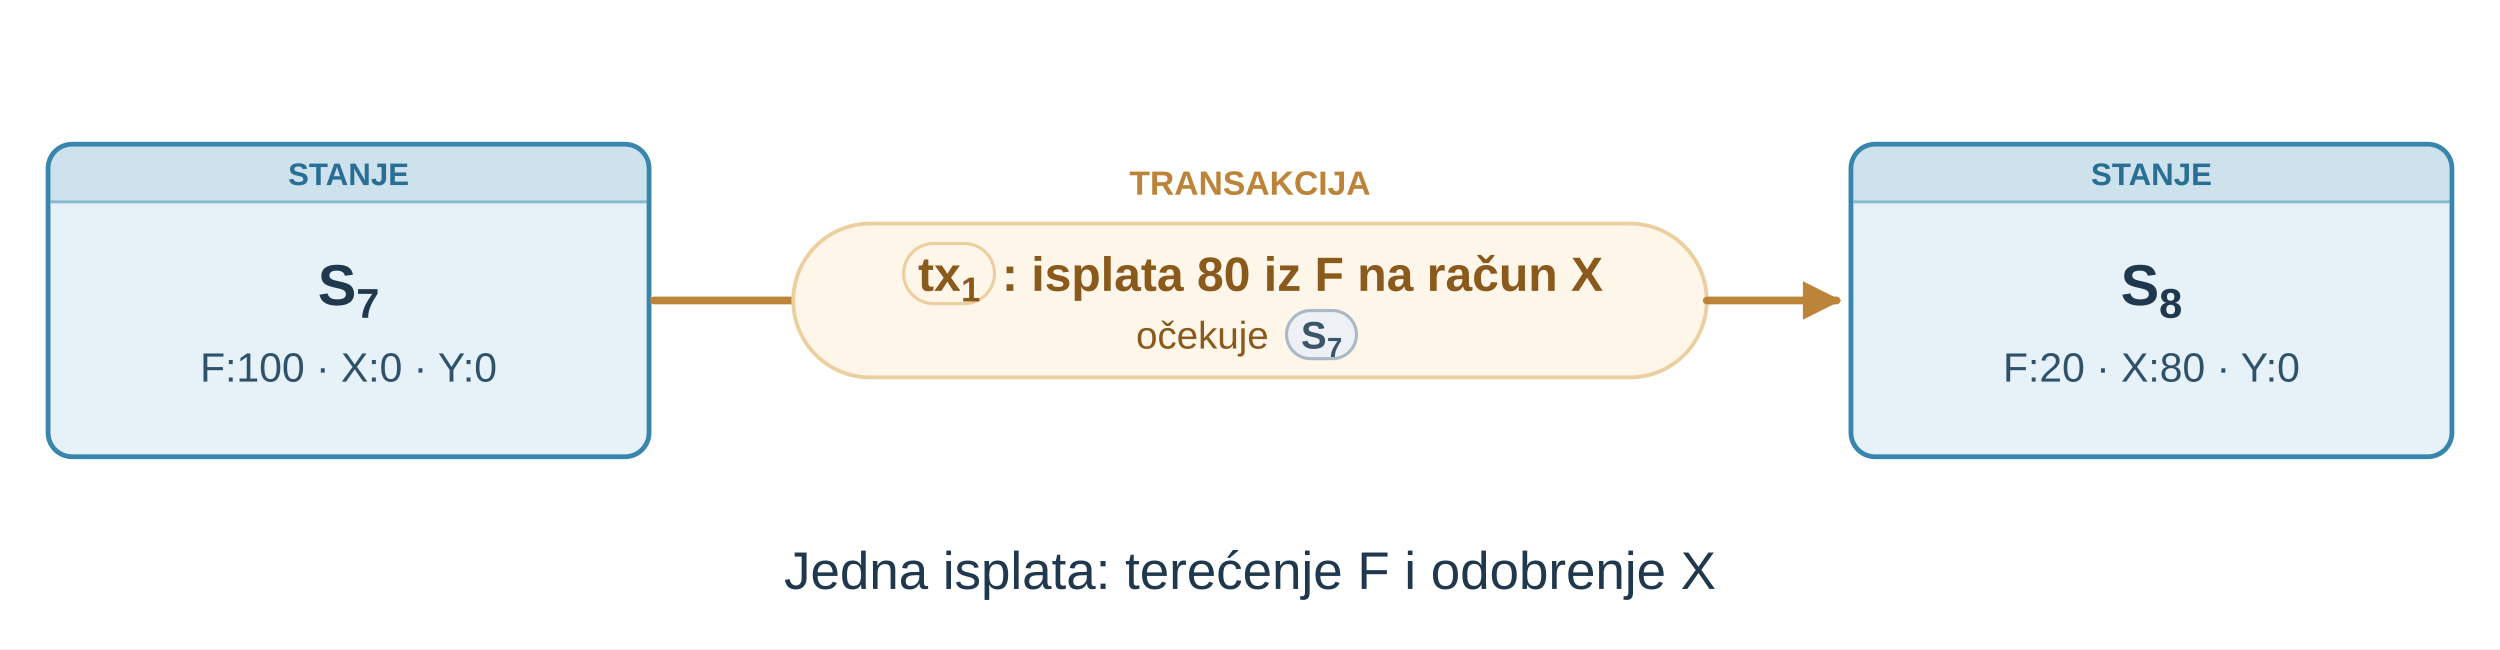
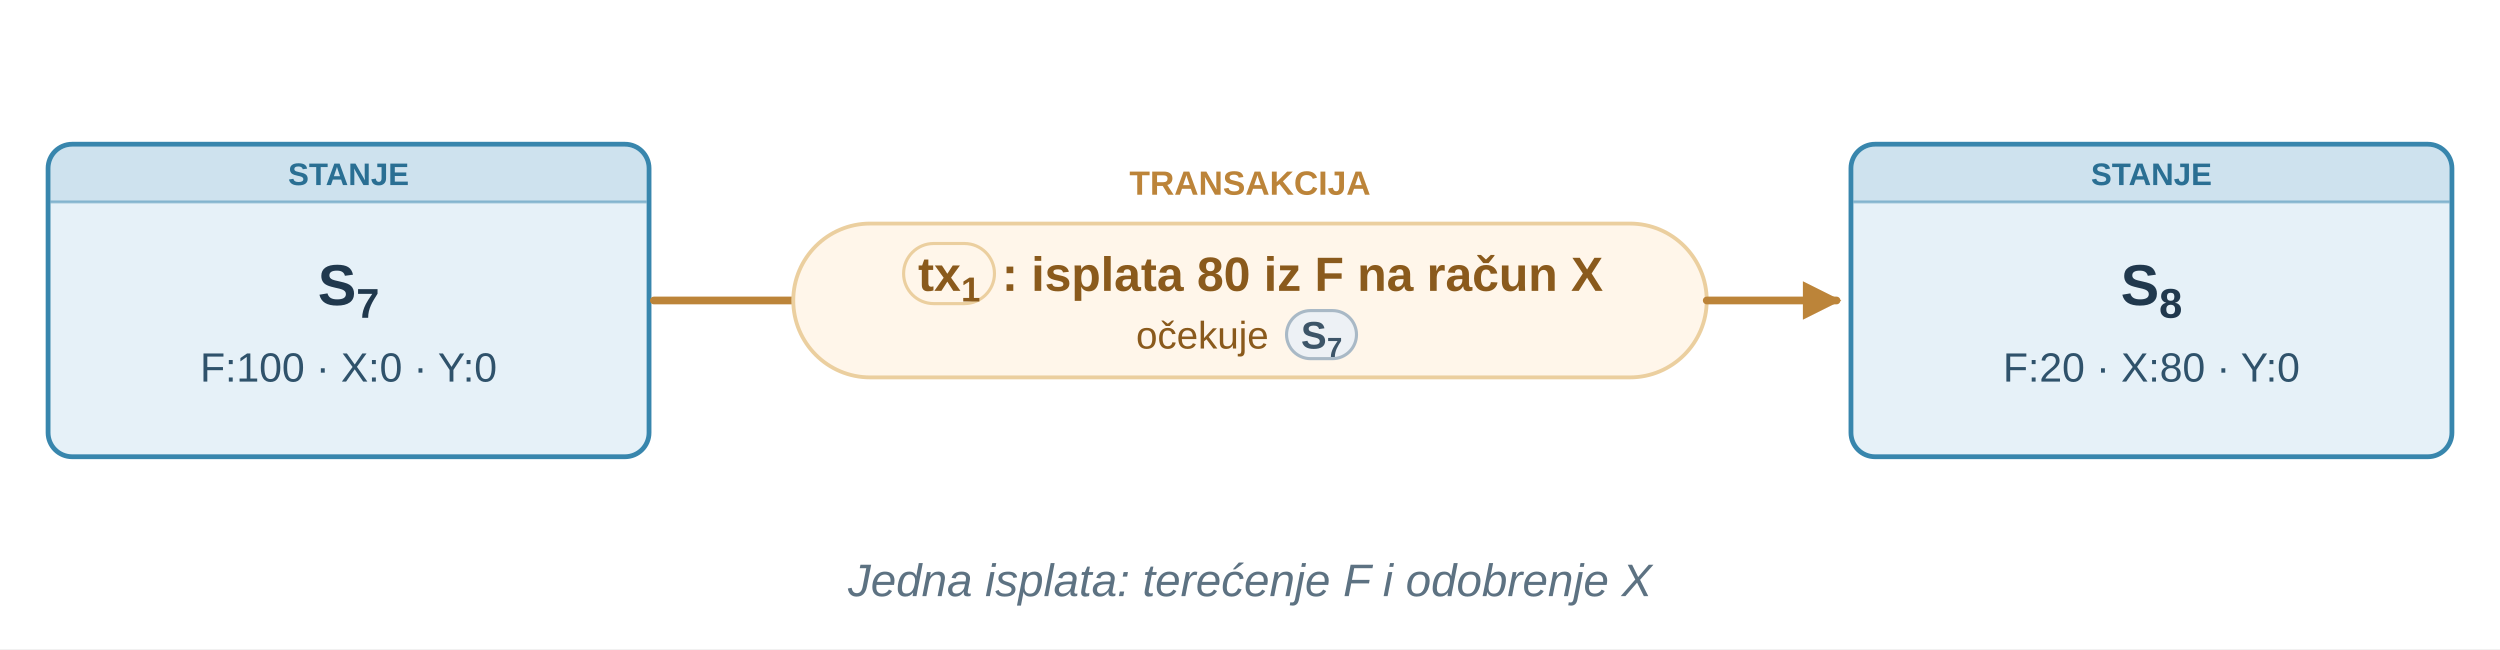
<svg xmlns="http://www.w3.org/2000/svg" width="1040" height="270" viewBox="0 0 1040 270">
  <defs>
    <marker id="arrow-blue" markerWidth="18" markerHeight="18" refX="14" refY="9" orient="auto" markerUnits="userSpaceOnUse">
      <path d="M2,2 L18,9 L2,16 Z" fill="#3886ad" />
    </marker>
    <marker id="arrow-red" markerWidth="18" markerHeight="18" refX="14" refY="9" orient="auto" markerUnits="userSpaceOnUse">
      <path d="M2,2 L18,9 L2,16 Z" fill="#b63842" />
    </marker>
  </defs>
  <rect width="1040" height="270" fill="white" />
  <rect x="20" y="60" width="250" height="130" rx="10" fill="#e6f1f8" stroke="#3886ad" stroke-width="2" />
  <path d="M21,84 L269,84" stroke="#3886ad" stroke-width="1.2" opacity=".5" />
  <path d="M30,61 H260 A9,9 0 0 1 269,70 V84 H21 V70 A9,9 0 0 1 30,61 Z" fill="#3886ad" opacity=".14" />
  <text x="145.0" y="77" text-anchor="middle" font-family="Arial, sans-serif" font-size="13" font-weight="700" fill="#2a6f93">STANJE</text>
  <text x="145.0" y="126.88" font-family="Arial, sans-serif" font-size="24" font-weight="700" fill="#20384d" text-anchor="start">
    <tspan x="132.2" y="126.9" font-weight="700" fill="#20384d">S</tspan>
    <tspan x="148.2" y="132.2" font-size="17.3" font-weight="700" fill="#20384d">7</tspan>
  </text>
  <text x="145.0" y="158.74" text-anchor="middle" font-family="Arial, sans-serif" font-size="17" font-weight="400" fill="#2f526b">F:100 · X:0 · Y:0</text>
  <rect x="770" y="60" width="250" height="130" rx="10" fill="#e6f1f8" stroke="#3886ad" stroke-width="2" />
  <path d="M771,84 L1019,84" stroke="#3886ad" stroke-width="1.2" opacity=".5" />
  <path d="M780,61 H1010 A9,9 0 0 1 1019,70 V84 H771 V70 A9,9 0 0 1 780,61 Z" fill="#3886ad" opacity=".14" />
  <text x="895.0" y="77" text-anchor="middle" font-family="Arial, sans-serif" font-size="13" font-weight="700" fill="#2a6f93">STANJE</text>
  <text x="895.0" y="126.88" font-family="Arial, sans-serif" font-size="24" font-weight="700" fill="#20384d" text-anchor="start">
    <tspan x="882.2" y="126.9" font-weight="700" fill="#20384d">S</tspan>
    <tspan x="898.2" y="132.2" font-size="17.3" font-weight="700" fill="#20384d">8</tspan>
  </text>
  <text x="895.0" y="158.74" text-anchor="middle" font-family="Arial, sans-serif" font-size="17" font-weight="400" fill="#2f526b">F:20 · X:80 · Y:0</text>
  <path d="M272,125 L330,125" stroke="#bc8439" stroke-width="3.2" fill="none" stroke-linecap="round" />
  <text x="520" y="81" text-anchor="middle" font-family="Arial, sans-serif" font-size="14" font-weight="700" fill="#bc8439">TRANSAKCIJA</text>
  <rect x="330.0" y="93" width="380" height="64" rx="32" fill="#fff6ea" stroke="#ebcf9f" stroke-width="1.6" />
  <rect x="375.9" y="101.3" width="37.8" height="25.0" rx="12.5" fill="#fff6ea" stroke="#ebcf9f" stroke-width="1.3" />
  <text x="520" y="121" font-family="Arial, sans-serif" font-size="20" font-weight="700" fill="#8a5a1c" text-anchor="start">
    <tspan x="381.9" y="121.0" font-weight="700" fill="#8a5a1c">tx</tspan>
    <tspan x="399.8" y="125.4" font-size="14.4" font-weight="700" fill="#8a5a1c">1</tspan>
    <tspan x="416.8" y="121.0">: isplata 80 iz F na račun X</tspan>
  </text>
  <rect x="535.2" y="129.2" width="29.1" height="20.0" rx="10.0" fill="#edf1f5" stroke="#a9b9c6" stroke-width="1.3" />
  <text x="520" y="145" font-family="Arial, sans-serif" font-size="16" font-weight="400" fill="#8a5a1c" text-anchor="start">
    <tspan x="472.6" y="145.0">očekuje</tspan>
    <tspan x="541.2" y="145.0" font-weight="700" fill="#3d5568">S</tspan>
    <tspan x="552.0" y="148.5" font-size="11.5" font-weight="700" fill="#3d5568">7</tspan>
  </text>
  <path d="M710,125 L764,125" stroke="#bc8439" stroke-width="3.2" fill="none" stroke-linecap="round" />
  <path d="M750,117 L766,125 L750,133 Z" fill="#bc8439" />
-   <text x="520" y="245" text-anchor="middle" font-family="Arial, sans-serif" font-size="22" font-weight="400" fill="#20384d">Jedna isplata: terećenje F i odobrenje X</text>
+   <text font-style="italic" x="520" y="248" text-anchor="middle" font-family="Arial, sans-serif" font-size="19" font-weight="400" fill="#5d7282">Jedna isplata: terećenje F i odobrenje X</text>
</svg>
